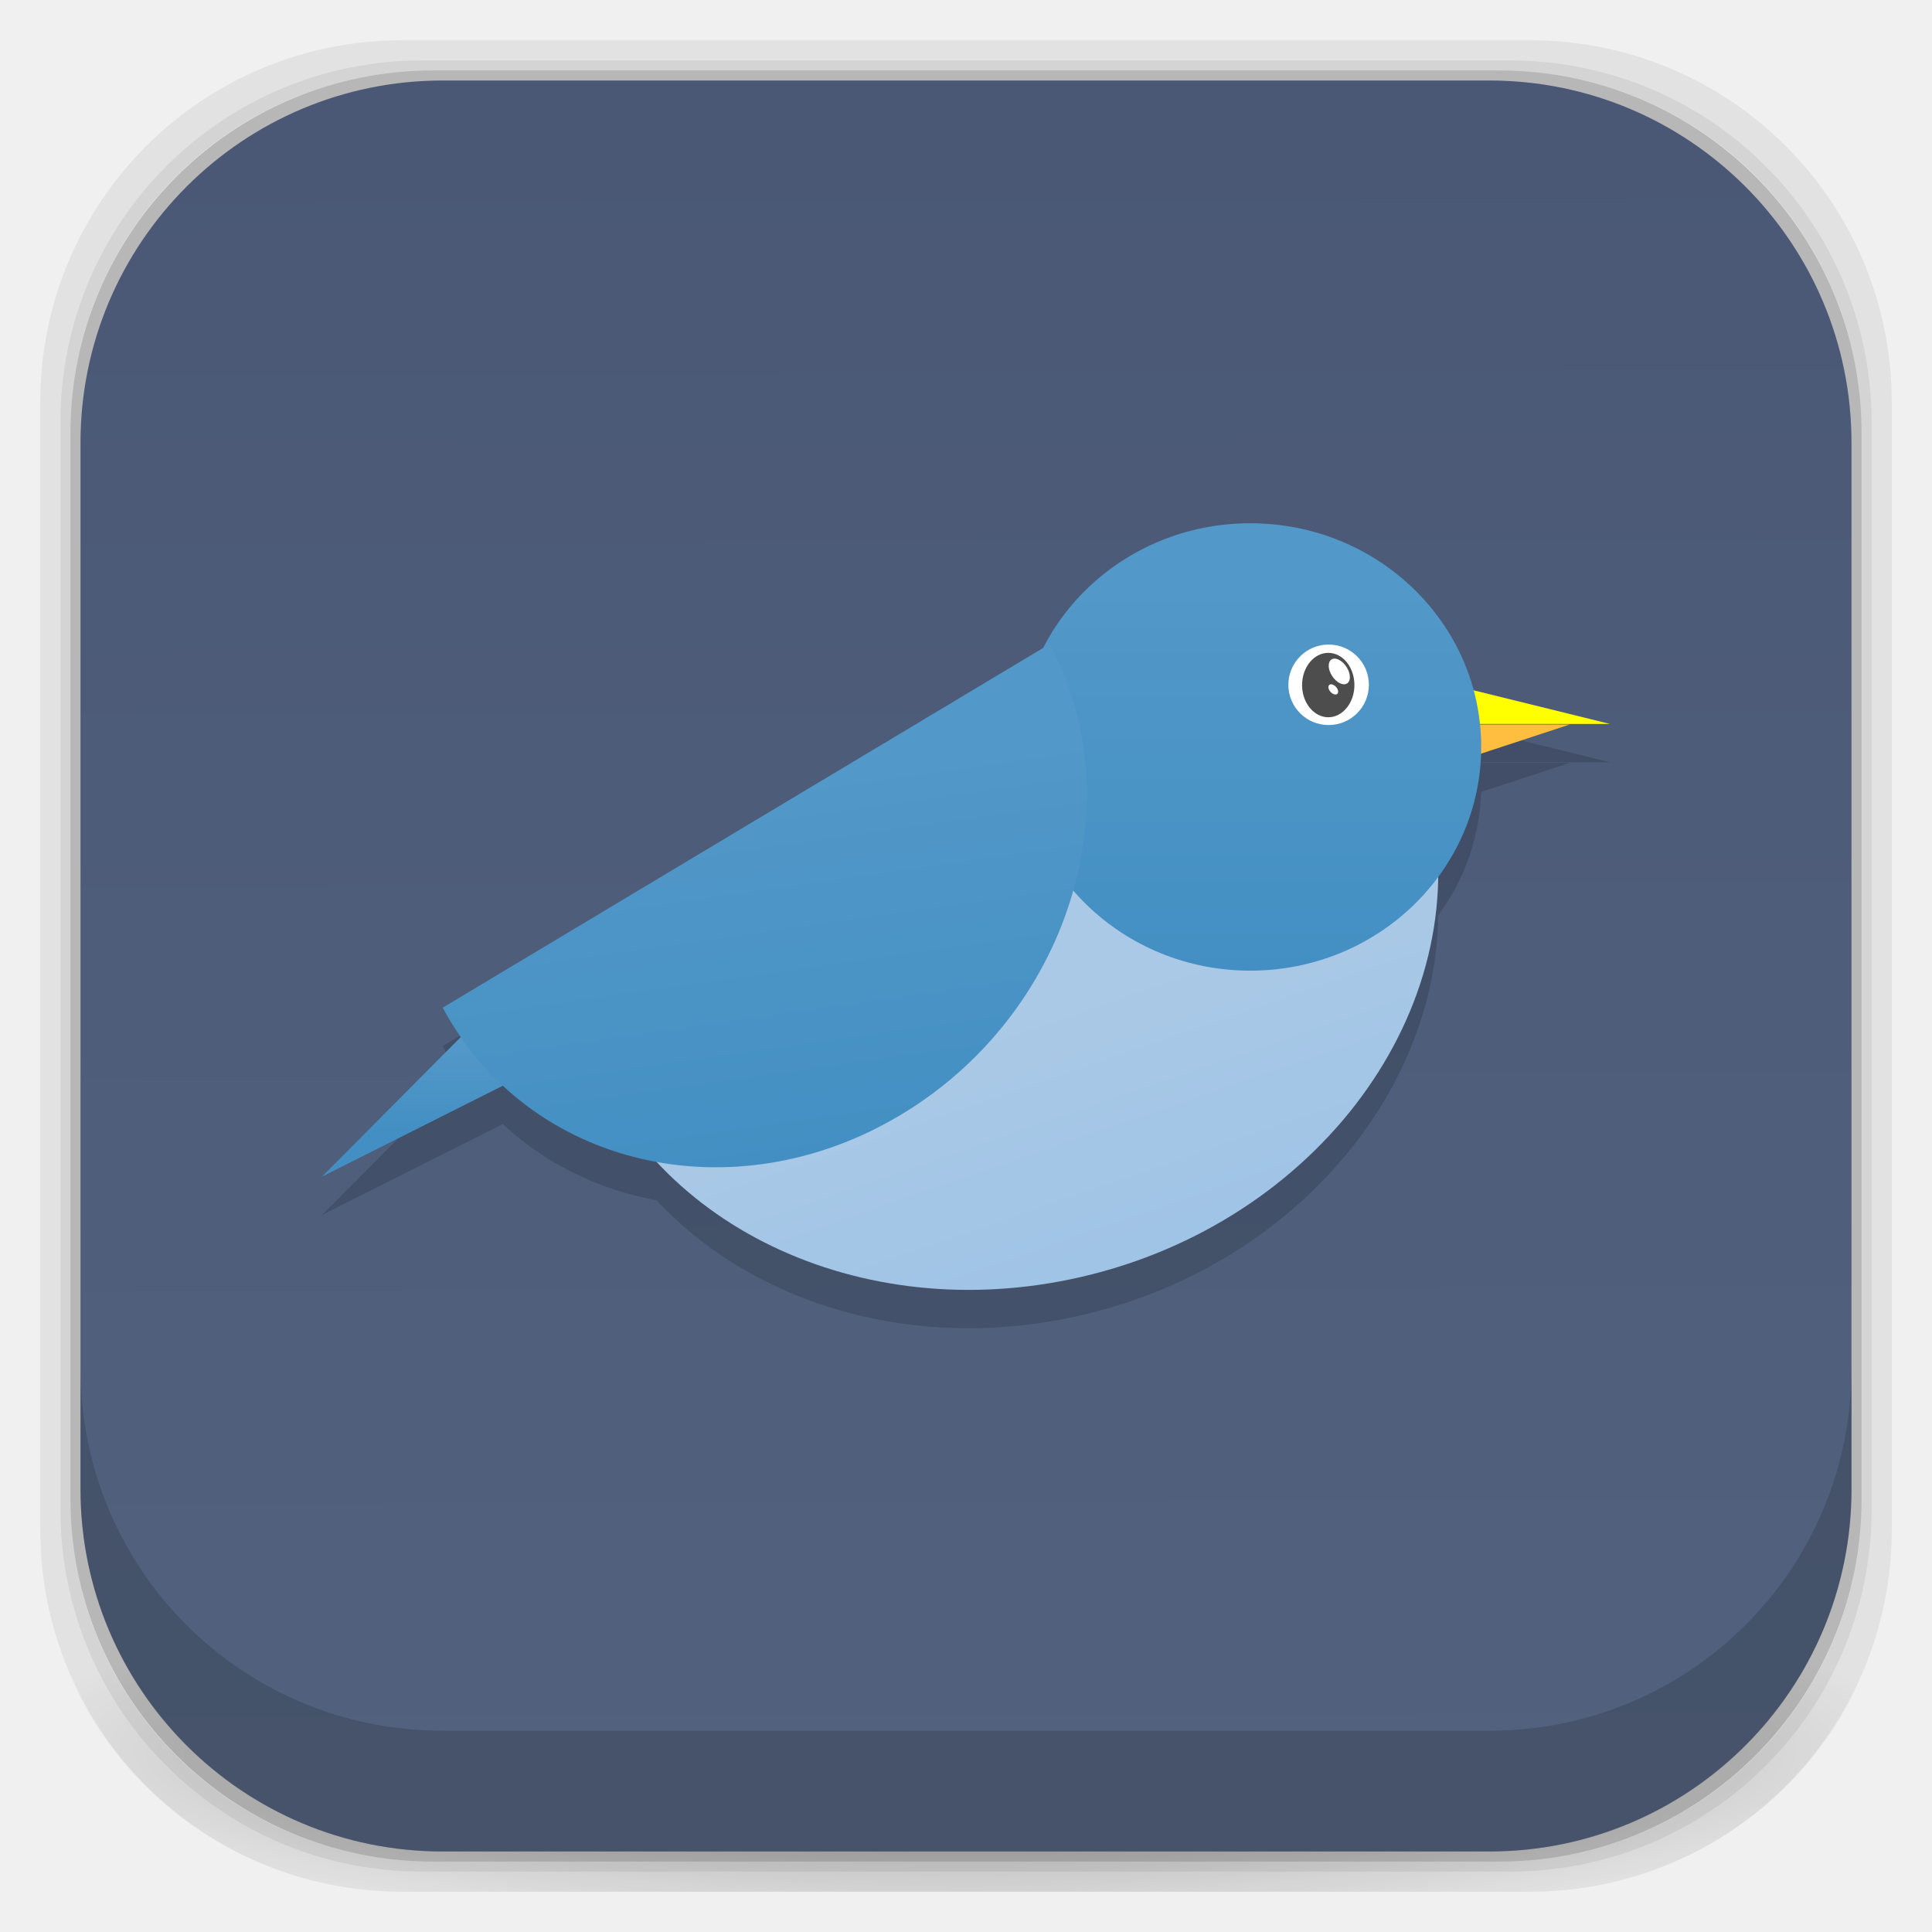
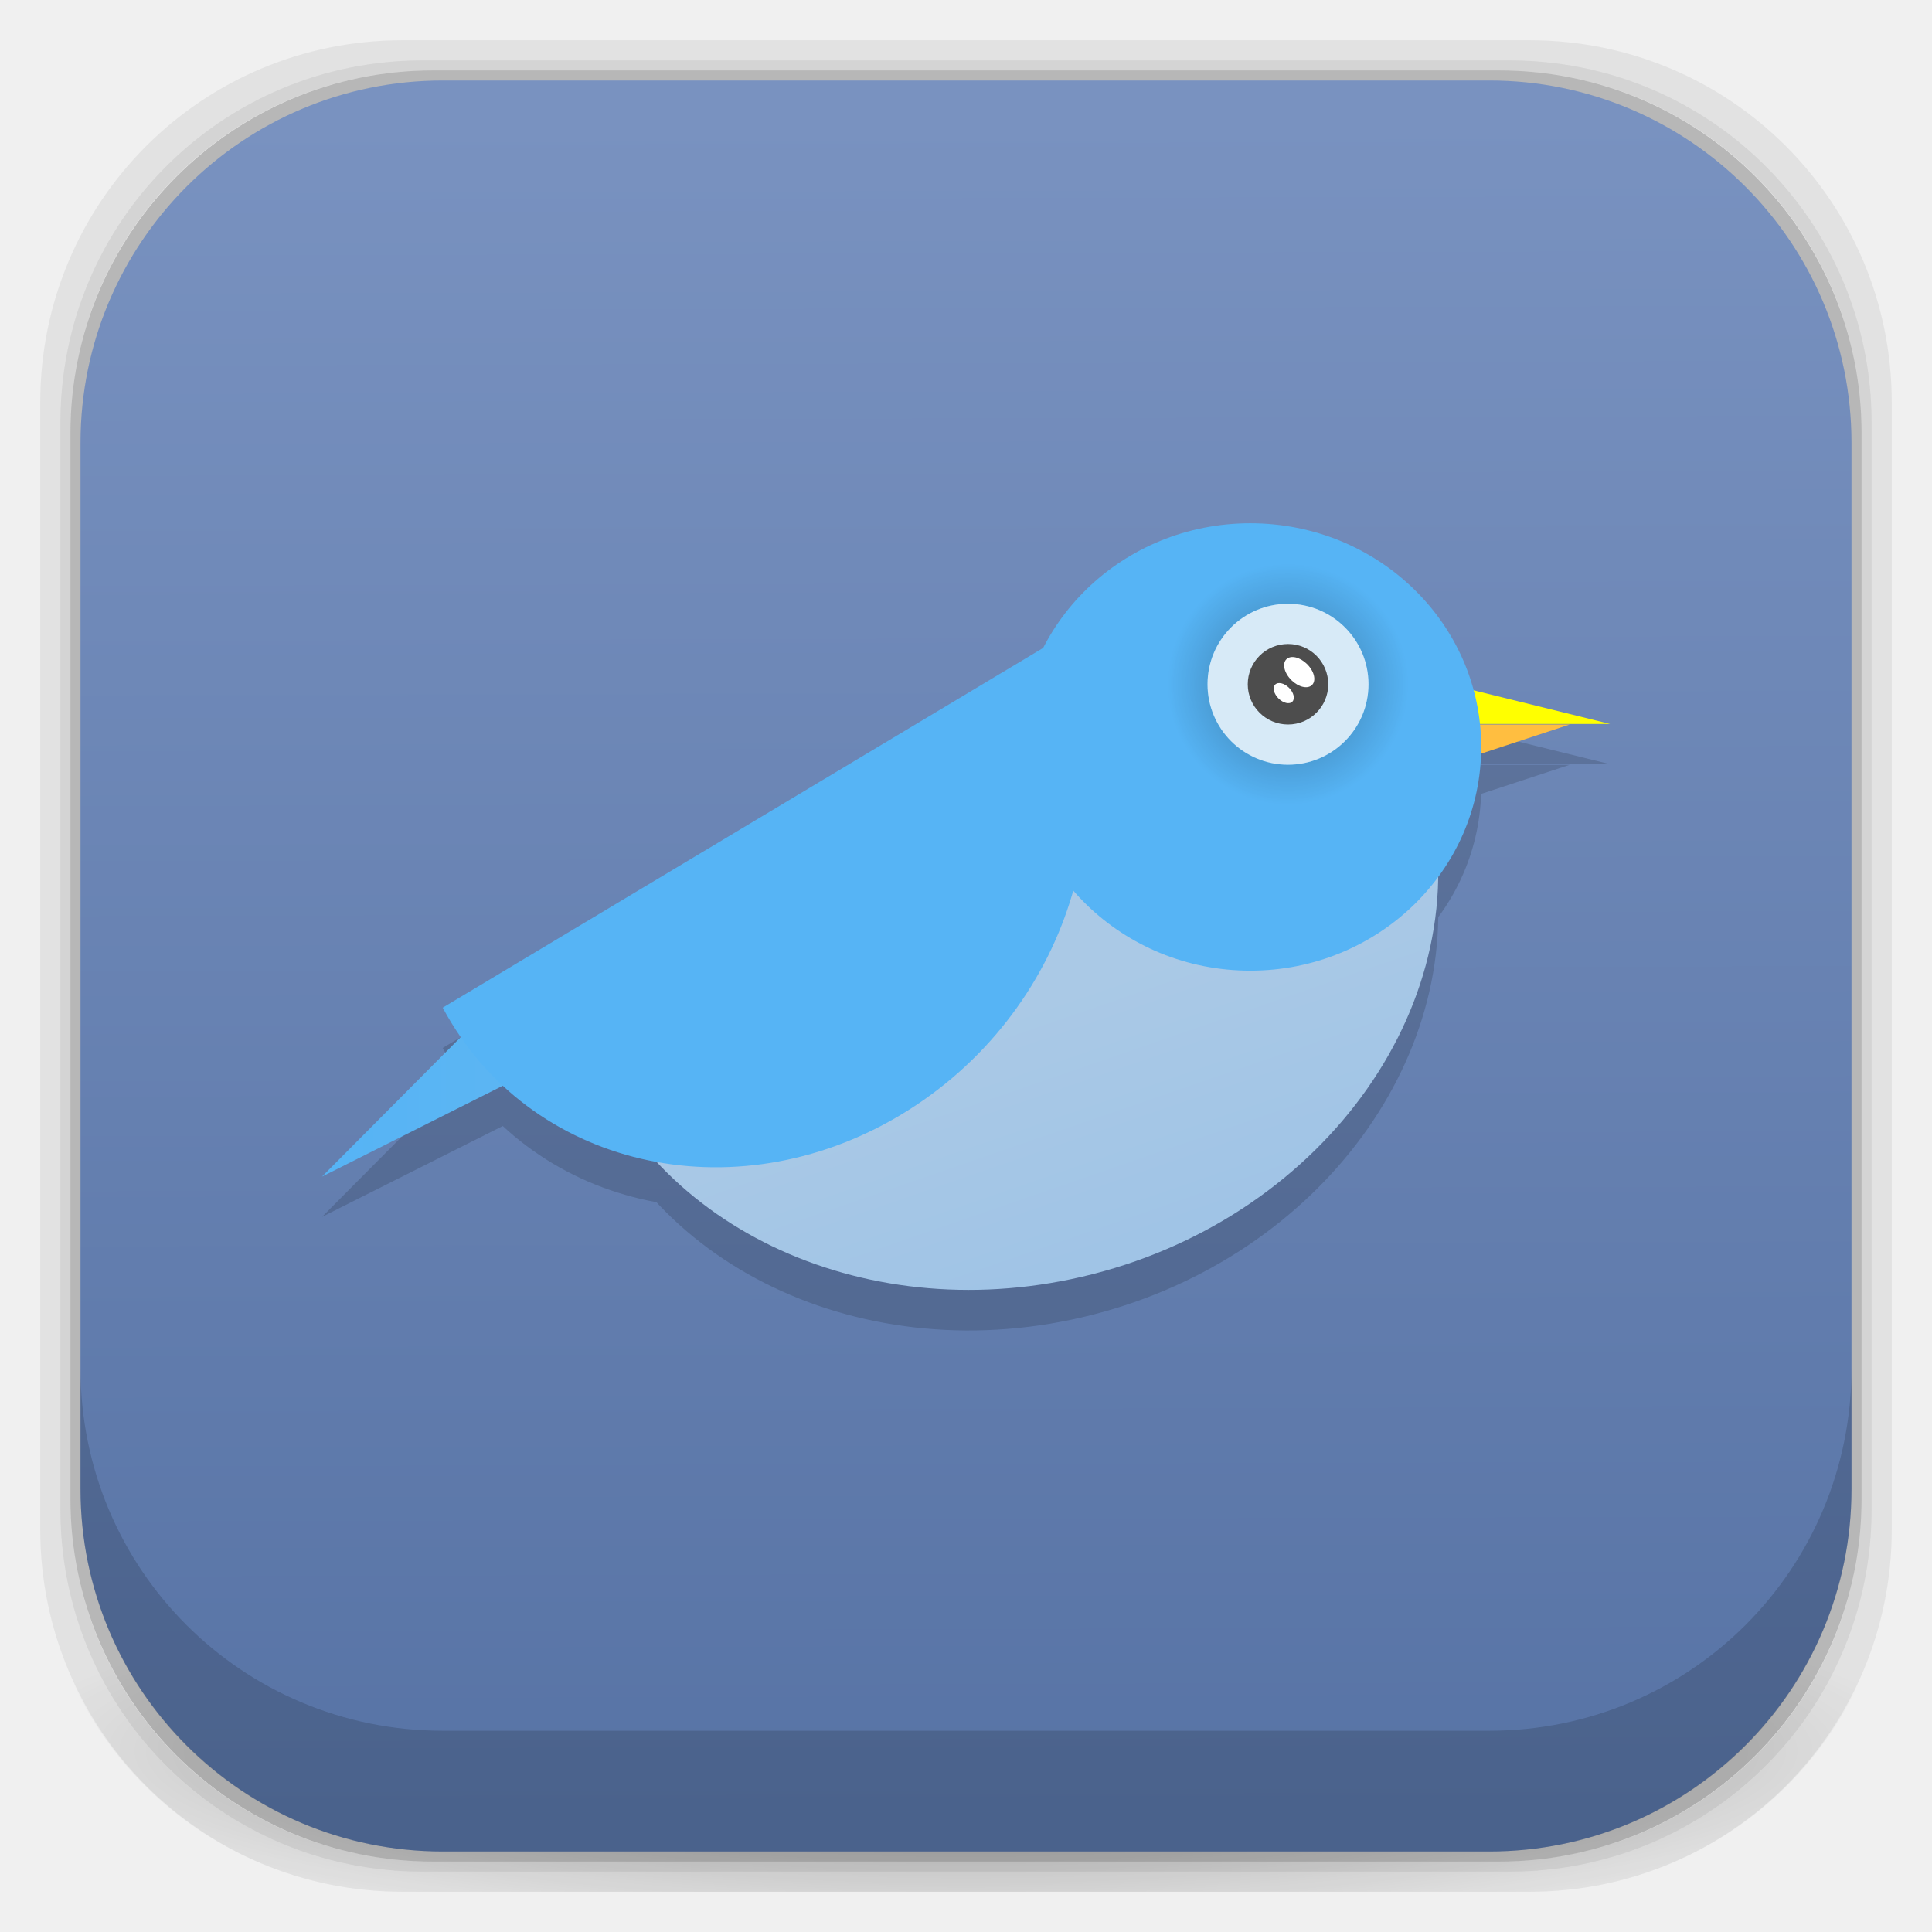
<svg xmlns="http://www.w3.org/2000/svg" xmlns:xlink="http://www.w3.org/1999/xlink" width="48" height="48" id="svg4230" version="1.1">
  <defs id="defs4232">
+     <linearGradient id="linearGradient3976">
+       <stop style="stop-color:#000000;stop-opacity:1;" offset="0" id="stop3978" />
+       <stop style="stop-color:#000000;stop-opacity:0;" offset="1" id="stop3980" />
+     </linearGradient>
    <linearGradient id="linearGradient4437">
-       <stop style="stop-color:#438fc3;stop-opacity:1;" offset="0" id="stop4439" />
-       <stop style="stop-color:#5298c8;stop-opacity:1;" offset="1" id="stop4441" />
+       <stop style="stop-color:#56b4f5;stop-opacity:1;" offset="0" id="stop4439" />
+       <stop style="stop-color:#78bae7;stop-opacity:1;" offset="1" id="stop4441" />
    </linearGradient>
    <linearGradient id="linearGradient4429">
      <stop style="stop-color:#5478a2;stop-opacity:1;" offset="0" id="stop4431" />
      <stop style="stop-color:#6286ae;stop-opacity:1;" offset="1" id="stop4433" />
    </linearGradient>
    <linearGradient id="linearGradient4524">
      <stop style="stop-color:#53615e;stop-opacity:1;" offset="0" id="stop4526" />
      <stop style="stop-color:#d7d7d7;stop-opacity:1;" offset="1" id="stop4528" />
    </linearGradient>
    <linearGradient id="linearGradient4512">
      <stop style="stop-color:#fa6a6a;stop-opacity:1;" offset="0" id="stop4514" />
      <stop style="stop-color:#fd6c88;stop-opacity:1;" offset="1" id="stop4516" />
    </linearGradient>
    <linearGradient id="linearGradient4243">
      <stop style="stop-color:#000000;stop-opacity:1;" offset="0" id="stop4245" />
      <stop style="stop-color:#000000;stop-opacity:0;" offset="1" id="stop4247" />
    </linearGradient>
    <linearGradient id="linearGradient4216">
      <stop style="stop-color:#a0c4e6;stop-opacity:1;" offset="0" id="stop4218" />
      <stop style="stop-color:#aac9e6;stop-opacity:1;" offset="1" id="stop4220" />
    </linearGradient>
    <linearGradient id="linearGradient4208">
      <stop style="stop-color:#70a3d6;stop-opacity:1;" offset="0" id="stop4210" />
      <stop style="stop-color:#88b6e1;stop-opacity:1;" offset="1" id="stop4212" />
    </linearGradient>
    <linearGradient id="linearGradient4200">
      <stop style="stop-color:#427dbe;stop-opacity:1;" offset="0" id="stop4202" />
      <stop style="stop-color:#739bd1;stop-opacity:1;" offset="1" id="stop4204" />
    </linearGradient>
    <linearGradient id="linearGradient4192">
      <stop style="stop-color:#4970a4;stop-opacity:1;" offset="0" id="stop4194" />
      <stop style="stop-color:#6090c0;stop-opacity:1;" offset="1" id="stop4196" />
    </linearGradient>
    <radialGradient xlink:href="#linearGradient3688-166-749-5-9-1" id="radialGradient4351" gradientUnits="userSpaceOnUse" gradientTransform="matrix(2.320171,0,0,0.4,28.61784,28.6)" cx="4.993" cy="43.5" fx="4.993" fy="43.5" r="2.5" />
    <linearGradient id="linearGradient3688-166-749-5-9-1">
      <stop id="stop2883-0-2-9" style="stop-color:#181818;stop-opacity:1" offset="0" />
      <stop id="stop2885-5-3-8" style="stop-color:#181818;stop-opacity:0" offset="1" />
    </linearGradient>
    <linearGradient id="linearGradient3688-464-309-8-9-4">
      <stop id="stop2889-9-9-1" style="stop-color:#181818;stop-opacity:1" offset="0" />
      <stop id="stop2891-4-2-9" style="stop-color:#181818;stop-opacity:0" offset="1" />
    </linearGradient>
    <linearGradient id="linearGradient3702-501-757-0-4-0">
      <stop id="stop2895-0-2-1" style="stop-color:#181818;stop-opacity:0" offset="0" />
      <stop id="stop2897-2-8-2" style="stop-color:#181818;stop-opacity:1" offset="0.5" />
      <stop id="stop2899-6-1-6" style="stop-color:#181818;stop-opacity:0" offset="1" />
    </linearGradient>
    <linearGradient id="linearGradient3811-3">
      <stop style="stop-color:#000000;stop-opacity:1;" offset="0" id="stop3813-0" />
      <stop style="stop-color:#000000;stop-opacity:0;" offset="1" id="stop3815-0" />
    </linearGradient>
    <clipPath id="clipPath-887332295">
      <g id="g3945" transform="translate(0,-1004.362)">
        <rect id="rect3947" fill="#1890d0" width="46" height="46" x="1" y="1005.36" rx="4" />
      </g>
    </clipPath>
    <clipPath id="clipPath-867792831">
      <g id="g3940" transform="translate(0,-1004.362)">
        <rect id="rect3942" fill="#1890d0" width="46" height="46" x="1" y="1005.36" rx="4" />
      </g>
    </clipPath>
    <linearGradient gradientTransform="translate(-47.99779,0.00221467)" gradientUnits="userSpaceOnUse" x2="47" x1="1" id="linearGradient3764">
      <stop id="stop3935" stop-opacity="1" stop-color="#e4e4e4" />
      <stop id="stop3937" stop-opacity="1" stop-color="#eee" offset="1" />
    </linearGradient>
    <radialGradient xlink:href="#linearGradient4243" id="radialGradient4274" gradientUnits="userSpaceOnUse" gradientTransform="matrix(1.043478,0,0,0.1956518,-1.04348,35.18481)" cx="24" cy="42.5" fx="24" fy="42.5" r="23" />
-     <linearGradient xlink:href="#linearGradient3858" id="linearGradient4530" x1="25.125" y1="45.25" x2="25" y2="2.875" gradientUnits="userSpaceOnUse" />
+     <linearGradient xlink:href="#linearGradient3858" id="linearGradient4530" x1="25.125" y1="45.25" x2="25" y2="2.875" gradientUnits="userSpaceOnUse" gradientTransform="translate(0,-3.1469727e-6)" />
    <linearGradient xlink:href="#linearGradient4512" id="linearGradient4554" gradientUnits="userSpaceOnUse" x1="12.5" y1="28" x2="12.5" y2="17" />
    <linearGradient xlink:href="#linearGradient4216" id="linearGradient4427" x1="-46.932" y1="14.129" x2="-48.365" y2="9.519" gradientUnits="userSpaceOnUse" />
    <linearGradient xlink:href="#linearGradient4429" id="linearGradient4435" x1="-5.825" y1="14.068" x2="-6.653" y2="20.387" gradientUnits="userSpaceOnUse" />
    <linearGradient xlink:href="#linearGradient4437" id="linearGradient4443" x1="-42" y1="17" x2="-35" y2="17" gradientUnits="userSpaceOnUse" />
    <linearGradient xlink:href="#linearGradient4437" id="linearGradient4451" x1="9" y1="1030.362" x2="15" y2="1030.362" gradientUnits="userSpaceOnUse" />
    <linearGradient xlink:href="#linearGradient4437" id="linearGradient3923" gradientUnits="userSpaceOnUse" x1="-42" y1="17" x2="-35" y2="17" />
    <linearGradient xlink:href="#linearGradient4429" id="linearGradient3925" gradientUnits="userSpaceOnUse" x1="-5.825" y1="14.068" x2="-6.653" y2="20.387" />
    <linearGradient xlink:href="#linearGradient4437" id="linearGradient3944" gradientUnits="userSpaceOnUse" x1="9" y1="1030.362" x2="15" y2="1030.362" gradientTransform="matrix(1.066667,0,0,0.9523812,-1.6,49.39799)" />
    <linearGradient xlink:href="#linearGradient4216" id="linearGradient4020" gradientUnits="userSpaceOnUse" x1="-48.284" y1="9.548" x2="-46.779" y2="14.388" />
    <linearGradient xlink:href="#linearGradient4437" id="linearGradient4039" gradientUnits="userSpaceOnUse" gradientTransform="matrix(1.066667,0,0,0.938588,-1.6,63.69265)" x1="11.812" y1="1032.112" x2="11.812" y2="1030.012" />
    <linearGradient xlink:href="#linearGradient4429" id="linearGradient4041" gradientUnits="userSpaceOnUse" x1="-5.944" y1="13.457" x2="-6.91" y2="20.829" />
    <linearGradient xlink:href="#linearGradient4437" id="linearGradient4043" gradientUnits="userSpaceOnUse" x1="-38.538" y1="23.506" x2="-38.538" y2="12.397" />
    <linearGradient xlink:href="#linearGradient4437" id="linearGradient3932" gradientUnits="userSpaceOnUse" gradientTransform="matrix(1.066667,0,0,0.938588,-1.6,63.69265)" x1="11.812" y1="1032.112" x2="11.812" y2="1030.012" />
    <linearGradient xlink:href="#linearGradient4429" id="linearGradient3934" gradientUnits="userSpaceOnUse" x1="-5.944" y1="13.457" x2="-6.91" y2="20.829" />
    <linearGradient xlink:href="#linearGradient4437" id="linearGradient3978" gradientUnits="userSpaceOnUse" gradientTransform="matrix(1.066667,0,0,0.938588,-1.6,63.69265)" x1="11.812" y1="1032.112" x2="11.812" y2="1030.012" />
    <linearGradient xlink:href="#linearGradient4216" id="linearGradient3980" gradientUnits="userSpaceOnUse" x1="-48.284" y1="9.548" x2="-46.779" y2="14.388" />
    <linearGradient xlink:href="#linearGradient4437" id="linearGradient3982" gradientUnits="userSpaceOnUse" x1="-38.538" y1="23.506" x2="-38.538" y2="12.397" />
    <linearGradient xlink:href="#linearGradient4437" id="linearGradient3984" gradientUnits="userSpaceOnUse" x1="-5.944" y1="13.457" x2="-6.91" y2="20.829" />
    <linearGradient xlink:href="#linearGradient4437" id="linearGradient3996" gradientUnits="userSpaceOnUse" gradientTransform="matrix(1.066667,0,0,0.938588,-1.6,63.69265)" x1="11.812" y1="1032.112" x2="11.812" y2="1030.012" />
    <linearGradient xlink:href="#linearGradient4524-1" id="linearGradient4530-4" x1="24" y1="46" x2="24" y2="2" gradientUnits="userSpaceOnUse" />
    <linearGradient id="linearGradient4524-1">
      <stop style="stop-color:#31bad2;stop-opacity:1;" offset="0" id="stop4526-8" />
      <stop style="stop-color:#16d593;stop-opacity:1;" offset="1" id="stop4528-6" />
    </linearGradient>
    <linearGradient xlink:href="#linearGradient4524-6" id="linearGradient4530-8" x1="24" y1="46" x2="24" y2="2" gradientUnits="userSpaceOnUse" />
    <linearGradient id="linearGradient4524-6">
      <stop style="stop-color:#5fcc40;stop-opacity:1;" offset="0" id="stop4526-80" />
      <stop style="stop-color:#85d509;stop-opacity:1;" offset="1" id="stop4528-1" />
    </linearGradient>
    <linearGradient xlink:href="#linearGradient4932" id="linearGradient3880" x1="26" y1="46" x2="26" y2="2" gradientUnits="userSpaceOnUse" />
    <linearGradient id="linearGradient4932">
      <stop style="stop-color:#d2a249;stop-opacity:1;" offset="0" id="stop4934" />
      <stop style="stop-color:#e0c088;stop-opacity:1;" offset="1" id="stop4936" />
    </linearGradient>
    <linearGradient xlink:href="#linearGradient4102" id="linearGradient4530-0" x1="24" y1="46" x2="24" y2="2" gradientUnits="userSpaceOnUse" gradientTransform="translate(-62.39843,-5.018056)" />
    <linearGradient id="linearGradient4102">
      <stop id="stop4104" offset="0" style="stop-color:#da5c16;stop-opacity:1;" />
      <stop id="stop4106" offset="1" style="stop-color:#fb8442;stop-opacity:1;" />
    </linearGradient>
    <linearGradient xlink:href="#linearGradient3858" id="linearGradient3914" gradientUnits="userSpaceOnUse" x1="42" y1="1009.362" x2="6" y2="1044.362" gradientTransform="translate(42.16124,13.96536)" />
    <linearGradient id="linearGradient3858">
-       <stop style="stop-color:#52627e;stop-opacity:1;" offset="0" id="stop3860" />
-       <stop style="stop-color:#4a5876;stop-opacity:1;" offset="1" id="stop3862" />
+       <stop style="stop-color:#5773a5;stop-opacity:1;" offset="0" id="stop3860" />
+       <stop style="stop-color:#7992c0;stop-opacity:1;" offset="1" id="stop3862" />
    </linearGradient>
    <linearGradient xlink:href="#linearGradient3871" id="linearGradient5587" x1="25" y1="46" x2="25" y2="2" gradientUnits="userSpaceOnUse" />
    <linearGradient id="linearGradient3871">
      <stop style="stop-color:#fca85d;stop-opacity:1" offset="0" id="stop3873" />
      <stop style="stop-color:#fdc37d;stop-opacity:1" offset="1" id="stop3875" />
    </linearGradient>
    <linearGradient xlink:href="#linearGradient4524-4" id="linearGradient4530-09" x1="24" y1="46" x2="24" y2="2" gradientUnits="userSpaceOnUse" />
    <linearGradient id="linearGradient4524-4">
      <stop id="stop4526-3" offset="0" style="stop-color:#cc3613;stop-opacity:1;" />
      <stop id="stop4528-7" offset="1" style="stop-color:#e34b27;stop-opacity:1;" />
    </linearGradient>
    <linearGradient xlink:href="#linearGradient3068" id="linearGradient3880-0" x1="26" y1="46" x2="26" y2="2" gradientUnits="userSpaceOnUse" />
    <linearGradient id="linearGradient3068">
      <stop style="stop-color:#ff9e00;stop-opacity:1;" offset="0" id="stop3070" />
      <stop style="stop-color:#edc400;stop-opacity:1;" offset="1" id="stop3072" />
    </linearGradient>
    <linearGradient xlink:href="#linearGradient3846-1" id="linearGradient3852" x1="30" y1="2" x2="15" y2="46" gradientUnits="userSpaceOnUse" />
    <linearGradient id="linearGradient3846-1">
      <stop style="stop-color:#e4c8d2;stop-opacity:1;" offset="0" id="stop3848" />
      <stop style="stop-color:#d7afbd;stop-opacity:1;" offset="1" id="stop3850" />
    </linearGradient>
    <linearGradient xlink:href="#linearGradient4524-1-3" id="linearGradient4530-05" x1="24" y1="46" x2="24" y2="2" gradientUnits="userSpaceOnUse" />
    <linearGradient id="linearGradient4524-1-3">
      <stop style="stop-color:#8369d1;stop-opacity:1;" offset="0" id="stop4526-1" />
      <stop style="stop-color:#59bbde;stop-opacity:1;" offset="1" id="stop4528-4" />
    </linearGradient>
    <linearGradient xlink:href="#linearGradient3068-9" id="linearGradient3880-7" x1="26" y1="46" x2="26" y2="2" gradientUnits="userSpaceOnUse" />
    <linearGradient id="linearGradient3068-9">
      <stop style="stop-color:#adb4c4;stop-opacity:1;" offset="0" id="stop3070-0" />
      <stop style="stop-color:#cdd3df;stop-opacity:1;" offset="1" id="stop3072-3" />
    </linearGradient>
    <linearGradient xlink:href="#linearGradient3954" id="linearGradient4530-00" x1="24" y1="46" x2="24" y2="2" gradientUnits="userSpaceOnUse" />
    <linearGradient id="linearGradient3954">
      <stop id="stop3956" offset="0" style="stop-color:#8f54ea;stop-opacity:1;" />
      <stop id="stop3958" offset="1" style="stop-color:#a64ce2;stop-opacity:1;" />
    </linearGradient>
    <linearGradient xlink:href="#linearGradient4000" id="linearGradient4530-85" x1="24" y1="46" x2="24" y2="2" gradientUnits="userSpaceOnUse" />
    <linearGradient id="linearGradient4000">
      <stop id="stop4002" offset="0" style="stop-color:#50a449;stop-opacity:1;" />
      <stop id="stop4004" offset="1" style="stop-color:#60c07a;stop-opacity:1;" />
    </linearGradient>
    <linearGradient xlink:href="#linearGradient4524-2" id="linearGradient4530-9" x1="24" y1="46" x2="24" y2="2" gradientUnits="userSpaceOnUse" />
    <linearGradient id="linearGradient4524-2">
      <stop style="stop-color:#a5de71;stop-opacity:1;" offset="0" id="stop4526-1-2" />
      <stop style="stop-color:#42b1e5;stop-opacity:1;" offset="1" id="stop4528-9" />
    </linearGradient>
    <linearGradient xlink:href="#linearGradient3951" id="linearGradient3880-9" x1="26" y1="46" x2="26" y2="2" gradientUnits="userSpaceOnUse" />
    <linearGradient id="linearGradient3951">
      <stop id="stop3953" offset="0" style="stop-color:#dad07b;stop-opacity:1" />
      <stop id="stop3955" offset="1" style="stop-color:#eceac2;stop-opacity:1" />
    </linearGradient>
    <linearGradient xlink:href="#linearGradient3779" id="linearGradient3785" x1="25" y1="2" x2="25" y2="46" gradientUnits="userSpaceOnUse" />
    <linearGradient id="linearGradient3779">
      <stop style="stop-color:#6dbf70;stop-opacity:1;" offset="0" id="stop3781" />
      <stop style="stop-color:#4caf50;stop-opacity:1;" offset="1" id="stop3783" />
    </linearGradient>
    <linearGradient xlink:href="#linearGradient3792" id="linearGradient3798" x1="30" y1="1006.362" x2="30" y2="1050.362" gradientUnits="userSpaceOnUse" />
    <linearGradient id="linearGradient3792">
      <stop style="stop-color:#77b900;stop-opacity:1;" offset="0" id="stop3794" />
      <stop style="stop-color:#67a000;stop-opacity:1;" offset="1" id="stop3796" />
    </linearGradient>
    <clipPath clipPathUnits="userSpaceOnUse" id="clipPath3111">
      <rect rx="9" ry="9" y="1006.362" x="2" height="44" width="44" id="rect3113" style="fill:url(#linearGradient3115);fill-opacity:1;stroke:none;display:inline" />
    </clipPath>
    <linearGradient y2="1050.362" x2="30" y1="1006.362" x1="30" gradientUnits="userSpaceOnUse" id="linearGradient3045" xlink:href="#linearGradient3792" />
+     <linearGradient xlink:href="#linearGradient4437" id="linearGradient3972" x1="8" y1="1025.478" x2="36.8" y2="1025.478" gradientUnits="userSpaceOnUse" />
+     <radialGradient xlink:href="#linearGradient3976" id="radialGradient3982" cx="32.9" cy="17.053" fx="32.9" fy="17.053" r="1.091" gradientTransform="matrix(2.749661,0,0,2.749661,-58.46328,-29.89005)" gradientUnits="userSpaceOnUse" />
  </defs>
  <g id="layer3" style="display:inline">
    <path style="opacity:0.06;fill:#000000;fill-opacity:1;stroke:none" d="M 10,1 C 5.014,1 1,5.014 1,10 l 0,28 c 0,4.986 4.014,9 9,9 l 28,0 c 4.986,0 9,-4.014 9,-9 L 47,10 C 47,5.014 42.986,1 38,1 L 10,1 z m 0.5,0.5 27,0 c 4.986,0 9,4.014 9,9 l 0,27 c 0,4.986 -4.014,9 -9,9 l -27,0 c -4.986,0 -9,-4.014 -9,-9 l 0,-27 c 0,-4.986 4.014,-9 9,-9 z" id="rect3829" />
    <path style="opacity:0.12;fill:#000000;fill-opacity:1;stroke:none" d="m 10.5,1.5 c -4.986,0 -9,4.014 -9,9 l 0,27 c 0,4.986 4.014,9 9,9 l 27,0 c 4.986,0 9,-4.014 9,-9 l 0,-27 c 0,-4.986 -4.014,-9 -9,-9 l -27,0 z m 0.25,0.25 26.5,0 c 4.986,0 9,4.014 9,9 l 0,26.5 c 0,4.986 -4.014,9 -9,9 l -26.5,0 c -4.986,0 -9,-4.014 -9,-9 l 0,-26.5 c 0,-4.986 4.014,-9 9,-9 z" id="rect3827" />
    <rect style="opacity:0.24;fill:#000000;fill-opacity:1;stroke:none" id="rect3038-4" width="44.5" height="44.5" x="1.75" y="1.75" ry="9" rx="9" />
  </g>
  <g id="layer6" style="display:inline">
    <path style="opacity:0.3;fill:url(#radialGradient4274);fill-opacity:1;stroke:none" d="M 1.031,39 C 1.519,43.519 5.347,47 10,47 l 28,0 c 4.653,0 8.481,-3.481 8.969,-8 l -45.938,0 z" id="rect4241" />
  </g>
  <g id="layer2" style="display:inline">
-     <rect style="fill:url(#linearGradient4530);fill-opacity:1.0;stroke:none" id="rect3038" width="44" height="44" x="2" y="2" ry="9" rx="9" />
+     <rect style="fill:url(#linearGradient4530);fill-opacity:1;stroke:none" id="rect3038" width="44" height="44" x="2" y="2" ry="9" rx="9" />
  </g>
  <g id="layer1" transform="translate(0,-1004.362)" style="display:inline">
-     <g id="g3948" transform="translate(0,0.9524782)" style="fill:#000000;opacity:0.15">
-       <path style="fill:#000000;fill-opacity:1;stroke:none" d="m 13.6,1027.963 -5.6,5.632 6.4,-3.218 0,-2.41 0,0.805 0,0" id="path3950" />
-       <path id="path3952" d="m 35.986,1022.348 4.013,0 L 36,1021.362 z" style="fill:#000000;fill-opacity:1;stroke:none;display:inline" />
-       <path style="fill:#000000;fill-opacity:1;stroke:none;display:inline" d="m 36,1022.362 3,0 -3,0.986 z" id="path3954" />
-       <path style="fill:#000000;fill-opacity:1;stroke:none;display:inline" id="path3956" d="m -57.052,18.573 c -2.149,-3.575 1.03,-7.499 7.099,-8.764 5.64,-1.176 11.876,0.353 14.432,3.539 L -46.062,16.281 z" transform="matrix(-0.9153361,-0.08781175,0.2845772,-1.398013,-21.91272,1045.471)" />
-       <path style="fill:#000000;fill-opacity:1;stroke:none" id="path3958" d="m -35,17 c 0,3.593 -1.567,6.506 -3.5,6.506 -1.933,0 -3.5,-2.913 -3.5,-6.506 0,-3.593 1.567,-6.506 3.5,-6.506 1.933,0 3.5,2.913 3.5,6.506 z" transform="matrix(1.639152,0,0,0.8542941,94.17032,1008.397)" />
-       <path style="fill:#000000;fill-opacity:1;stroke:none;display:inline" id="path3960" d="m -11.873,22.156 c -1.005,-3.536 0.842,-7.28 4.125,-8.363 3.277,-1.08 6.747,0.9 7.758,4.428" transform="matrix(-1.341196,0.3548506,-0.2179234,-1.224428,14.9832,1051.704)" />
-       <path style="fill:#000000;fill-opacity:1;stroke:none" id="path3962" d="m 33.991,17.053 c 0,0.531 -0.488,0.961 -1.091,0.961 -0.603,0 -1.091,-0.43 -1.091,-0.961 0,-0.531 0.488,-0.961 1.091,-0.961 0.603,0 1.091,0.43 1.091,0.961 z" transform="matrix(0.9165536,0,0,1.040341,2.854572,1003.635)" />
-       <path style="fill:#000000;fill-opacity:1" d="m 33.001,1020.582 c -0.359,0 -0.651,0.357 -0.651,0.801 0,0.439 0.292,0.799 0.651,0.799 0.359,0 0.649,-0.36 0.649,-0.799 0,-0.444 -0.29,-0.801 -0.649,-0.801 z" id="path3964" />
-       <path transform="matrix(0.1615949,-0.1061401,0.2030229,0.3090958,24.49603,1019.265)" d="m 33.991,17.053 c 0,0.531 -0.488,0.961 -1.091,0.961 -0.603,0 -1.091,-0.43 -1.091,-0.961 0,-0.531 0.488,-0.961 1.091,-0.961 0.603,0 1.091,0.43 1.091,0.961 z" id="path3966" style="fill:#000000;fill-opacity:1;stroke:none" />
-       <path style="fill:#000000;fill-opacity:1;stroke:none" id="path3968" d="m 33.991,17.053 c 0,0.531 -0.488,0.961 -1.091,0.961 -0.603,0 -1.091,-0.43 -1.091,-0.961 0,-0.531 0.488,-0.961 1.091,-0.961 0.603,0 1.091,0.43 1.091,0.961 z" transform="matrix(0.07440357,-0.04224528,0.09347837,0.1230245,29.08295,1020.782)" />
+     <g id="g4031" style="fill:#000000;fill-opacity:1;opacity:0.15">
+       <path id="path4005" d="m 35.986,1023.348 4.014,0 -4,-0.986 z" style="fill:#000000;fill-opacity:1;stroke:none;display:inline" />
+       <path style="fill:#000000;fill-opacity:1;stroke:none;display:inline" d="m 36,1023.363 3,0 -3,0.986 z" id="path4008" />
+       <path style="fill:#000000;fill-opacity:1;stroke:none;display:inline" id="path4010" d="m -57.052,18.573 a 11.658,6.866 0 0 1 21.531,-5.225 L -46.062,16.281 z" transform="matrix(-0.9153361,-0.08781175,0.2845772,-1.398013,-21.91272,1046.471)" />
+       <g transform="translate(0,1.000478)" id="g4012" style="fill:#000000;fill-opacity:1">
+         <path id="path4014" d="m 13.6,1027.963 -5.6,5.632 6.4,-3.218 0,-2.41 0,0.805 0,0" style="fill:#000000;fill-opacity:1;stroke:none" />
+         <path transform="matrix(1.639152,0,0,0.8542941,94.17032,1008.397)" d="m -35,17 c 0,3.593 -1.567,6.506 -3.5,6.506 -1.933,0 -3.5,-2.913 -3.5,-6.506 0,-3.593 1.567,-6.506 3.5,-6.506 1.933,0 3.5,2.913 3.5,6.506 z" id="path4016" style="fill:#000000;fill-opacity:1;stroke:none" />
+         <path transform="matrix(-1.341196,0.3548506,-0.2179234,-1.224428,14.9832,1051.704)" d="m -11.873,22.156 c -1.005,-3.536 0.842,-7.28 4.125,-8.363 3.277,-1.08 6.747,0.9 7.758,4.428" id="path4018" style="fill:#000000;fill-opacity:1;stroke:none;display:inline" />
+       </g>
    </g>
-     <path style="fill:url(#linearGradient3996);fill-opacity:1;stroke:none" d="m 13.6,1027.963 -5.6,5.632 6.4,-3.218 0,-2.41 0,0.805 0,0" id="path4011" />
-     <path id="path4007" d="m 35.986,1022.348 4.013,0 L 36,1021.362 z" style="fill:#ffff00;fill-opacity:1;stroke:none;display:inline" />
+     <path id="path4007" d="m 35.986,1022.348 4.014,0 -4,-0.986 z" style="fill:#ffff00;fill-opacity:1;stroke:none;display:inline" />
    <path style="fill:#ffbe40;fill-opacity:1;stroke:none;display:inline" d="m 36,1022.362 3,0 -3,0.986 z" id="path4004" />
    <path style="fill:url(#linearGradient3980);fill-opacity:1;stroke:none;display:inline" id="path3967-9" d="m -57.052,18.573 c -2.149,-3.575 1.03,-7.499 7.099,-8.764 5.64,-1.176 11.876,0.353 14.432,3.539 L -46.062,16.281 z" transform="matrix(-0.9153361,-0.08781175,0.2845772,-1.398013,-21.91272,1045.471)" />
-     <path style="fill:url(#linearGradient3982);fill-opacity:1.0;stroke:none" id="path3128" d="m -35,17 c 0,3.593 -1.567,6.506 -3.5,6.506 -1.933,0 -3.5,-2.913 -3.5,-6.506 0,-3.593 1.567,-6.506 3.5,-6.506 1.933,0 3.5,2.913 3.5,6.506 z" transform="matrix(1.639152,0,0,0.8542941,94.17032,1008.397)" />
-     <path style="fill:url(#linearGradient3984);fill-opacity:1.0;stroke:none;display:inline" id="path3947-4" d="m -11.873,22.156 c -1.005,-3.536 0.842,-7.28 4.125,-8.363 3.277,-1.08 6.747,0.9 7.758,4.428" transform="matrix(-1.341196,0.3548506,-0.2179234,-1.224428,14.9832,1051.704)" />
-     <path style="fill:#ffffff;fill-opacity:1;stroke:none" id="path3920" d="m 33.991,17.053 c 0,0.531 -0.488,0.961 -1.091,0.961 -0.603,0 -1.091,-0.43 -1.091,-0.961 0,-0.531 0.488,-0.961 1.091,-0.961 0.603,0 1.091,0.43 1.091,0.961 z" transform="matrix(0.9165536,0,0,1.040341,2.854572,1003.635)" />
-     <path style="fill:#4d4d4d;fill-opacity:1" d="m 33.001,1020.582 c -0.359,0 -0.651,0.357 -0.651,0.801 0,0.439 0.292,0.799 0.651,0.799 0.359,0 0.649,-0.36 0.649,-0.799 0,-0.444 -0.29,-0.801 -0.649,-0.801 z" id="path16" />
-     <path transform="matrix(0.1615949,-0.1061401,0.2030229,0.3090958,24.49603,1019.265)" d="m 33.991,17.053 c 0,0.531 -0.488,0.961 -1.091,0.961 -0.603,0 -1.091,-0.43 -1.091,-0.961 0,-0.531 0.488,-0.961 1.091,-0.961 0.603,0 1.091,0.43 1.091,0.961 z" id="path3922" style="fill:#ffffff;fill-opacity:1;stroke:none" />
-     <path style="fill:#ffffff;fill-opacity:1;stroke:none" id="path3924" d="m 33.991,17.053 c 0,0.531 -0.488,0.961 -1.091,0.961 -0.603,0 -1.091,-0.43 -1.091,-0.961 0,-0.531 0.488,-0.961 1.091,-0.961 0.603,0 1.091,0.43 1.091,0.961 z" transform="matrix(0.07440357,-0.04224528,0.09347837,0.1230245,29.08295,1020.782)" />
+     <g id="g3961" style="fill:url(#linearGradient3972);fill-opacity:1.0">
+       <path id="path4011" d="m 13.6,1027.963 -5.6,5.632 6.4,-3.218 0,-2.41 0,0.805 0,0" style="fill:url(#linearGradient3972);fill-opacity:1.0;stroke:none" />
+       <path transform="matrix(1.639152,0,0,0.8542941,94.17032,1008.397)" d="m -35,17 c 0,3.593 -1.567,6.506 -3.5,6.506 -1.933,0 -3.5,-2.913 -3.5,-6.506 0,-3.593 1.567,-6.506 3.5,-6.506 1.933,0 3.5,2.913 3.5,6.506 z" id="path3128" style="fill:url(#linearGradient3972);fill-opacity:1.0;stroke:none" />
+       <path transform="matrix(-1.341196,0.3548506,-0.2179234,-1.224428,14.9832,1051.704)" d="m -11.873,22.156 c -1.005,-3.536 0.842,-7.28 4.125,-8.363 3.277,-1.08 6.747,0.9 7.758,4.428" id="path3947-4" style="fill:url(#linearGradient3972);fill-opacity:1.0;stroke:none;display:inline" />
+     </g>
+     <path style="opacity:0.35;fill:url(#radialGradient3982);fill-opacity:1;stroke:none" d="M 32 14 C 30.343 14 29 15.343 29 17 C 29 18.657 30.343 20 32 20 C 33.657 20 35 18.657 35 17 C 35 15.343 33.657 14 32 14 z M 32 15 C 33.105 15 34 15.895 34 17 C 34 18.105 33.105 19 32 19 C 30.895 19 30 18.105 30 17 C 30 15.895 30.895 15 32 15 z " transform="translate(0,1004.362)" id="path3974" />
+     <path style="fill:#f7f7f7;fill-opacity:1;stroke:none;opacity:0.8" id="path3920" d="m 33.991,17.053 a 1.091,0.961 0 1 1 -2.182,0 1.091,0.961 0 1 1 2.182,0 z" transform="matrix(1.833107,0,0,2.080682,-28.30886,985.8803)" />
+     <path style="fill:#4d4d4d;fill-opacity:1" d="m 32.001,1020.362 c -0.553,0 -1.001,0.446 -1.001,1.002 0,0.549 0.448,0.998 1.001,0.998 0.553,0 0.999,-0.45 0.999,-0.998 0,-0.555 -0.446,-1.002 -0.999,-1.002 z" id="path16" />
+     <path transform="matrix(0.2304111,-0.124786,0.2894814,0.3633956,19.76185,1018.969)" d="m 33.991,17.053 a 1.091,0.961 0 1 1 -2.182,0 1.091,0.961 0 1 1 2.182,0 z" id="path3922" style="fill:#ffffff;fill-opacity:1;stroke:none" />
+     <path style="fill:#ffffff;fill-opacity:1;stroke:none" id="path3924" d="m 33.991,17.053 a 1.091,0.961 0 1 1 -2.182,0 1.091,0.961 0 1 1 2.182,0 z" transform="matrix(0.1536074,-0.0831907,0.1929876,0.2422637,23.54994,1020.188)" />
  </g>
  <g id="layer4" style="display:inline">
    <path style="opacity:0.15;fill:#000000;fill-opacity:1;stroke:none" d="m 2,34 0,3 c 0,4.986 4.014,9 9,9 l 26,0 c 4.986,0 9,-4.014 9,-9 l 0,-3 c 0,4.986 -4.014,9 -9,9 L 11,43 C 6.014,43 2,38.986 2,34 z" id="rect3038-42" />
  </g>
  <g id="layer7" style="display:none">
    <rect rx="9" ry="9" y="2" x="2" height="44" width="44" id="rect4169" style="fill:#abe1ad;fill-opacity:1;stroke:none;display:inline" />
  </g>
</svg>
